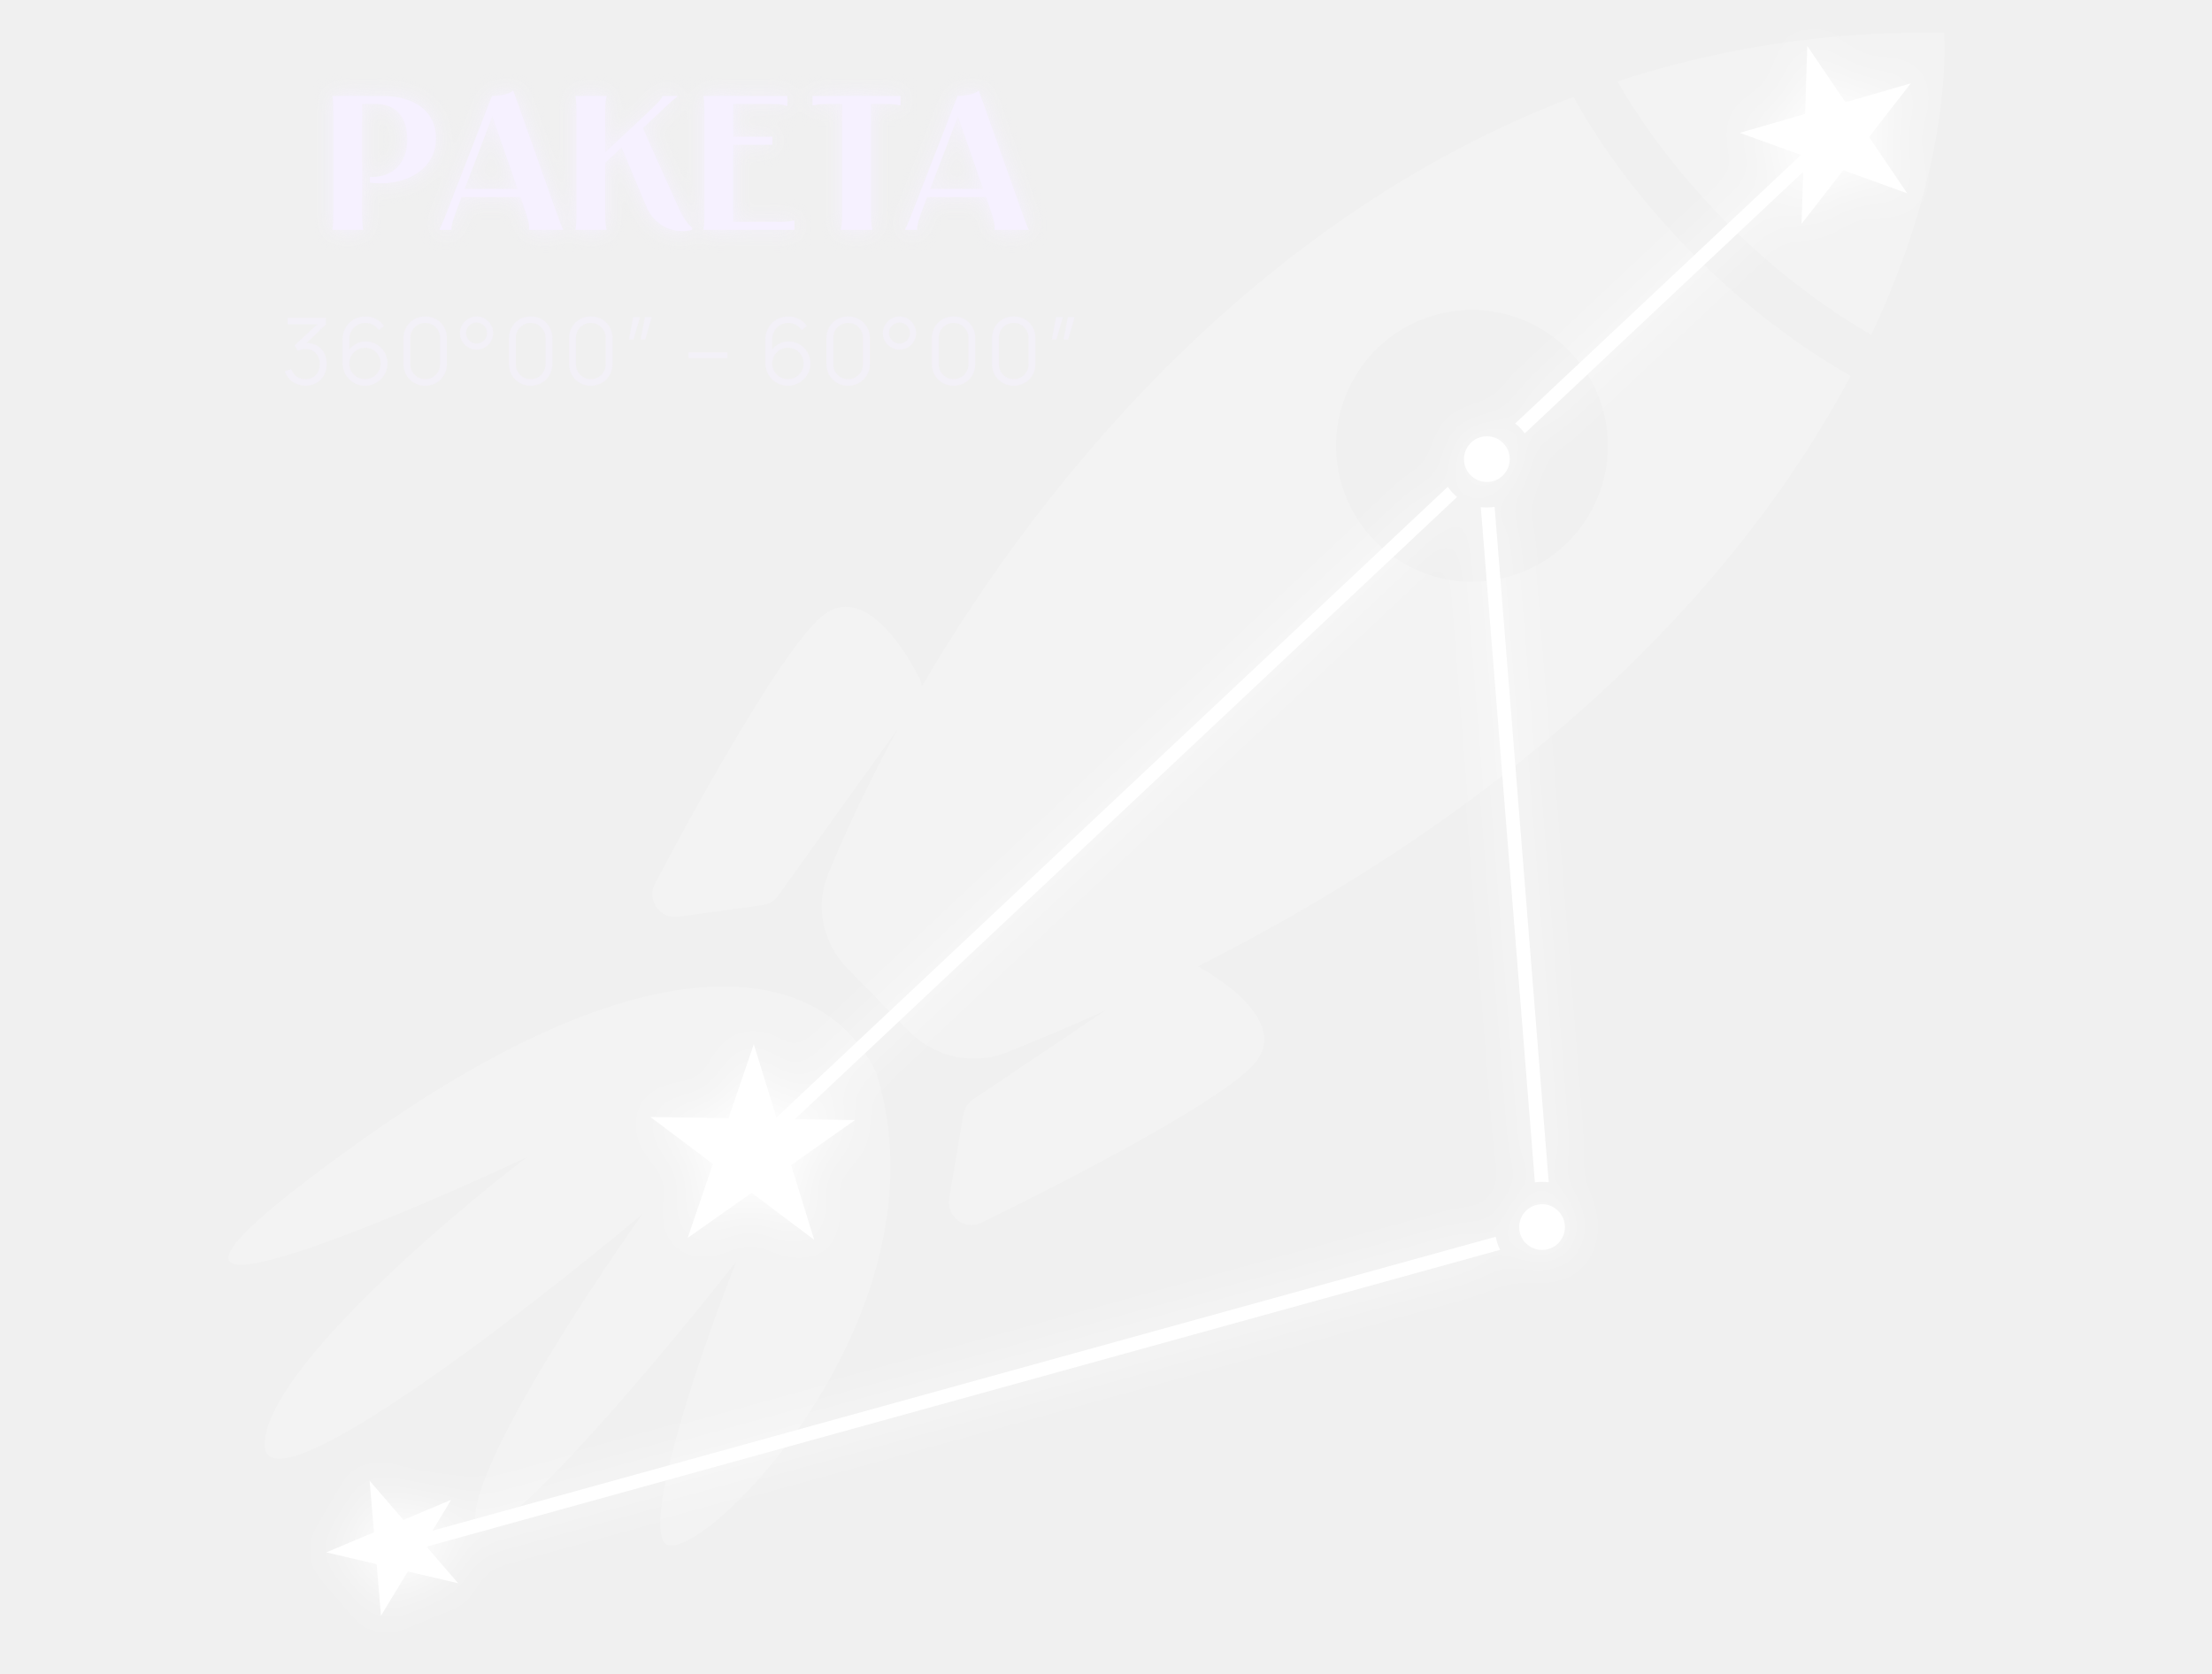
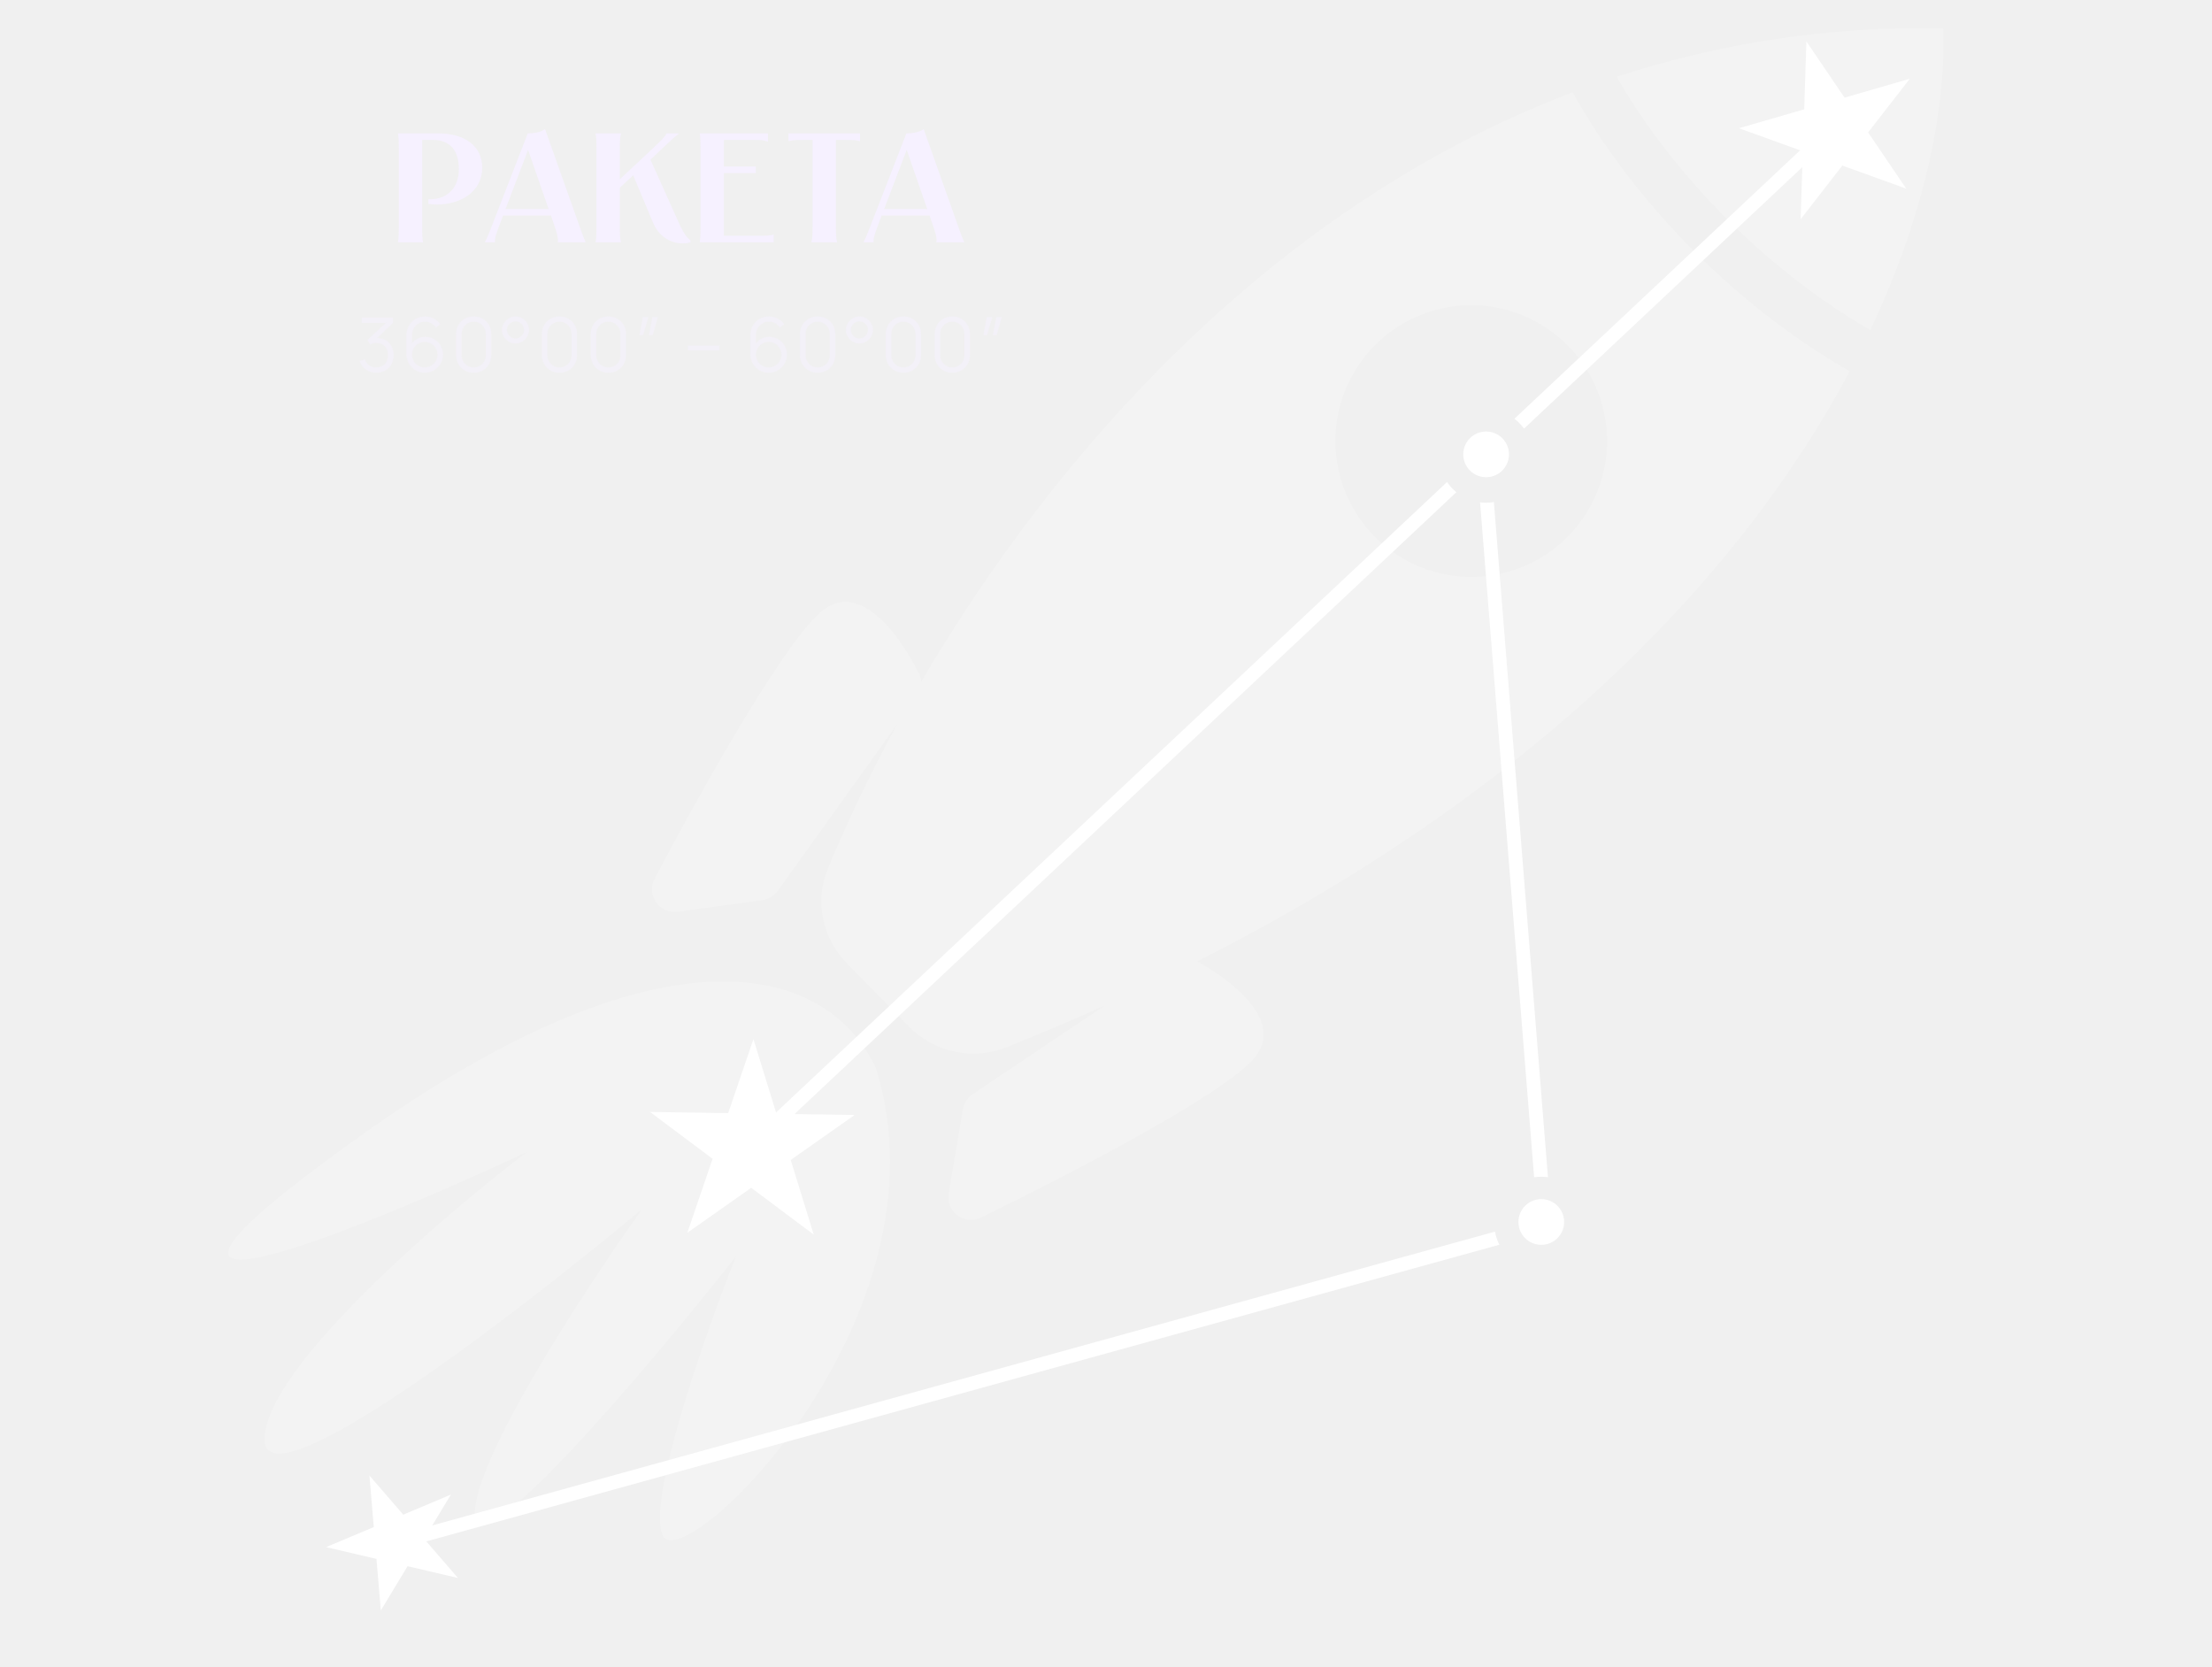
- <svg xmlns="http://www.w3.org/2000/svg" width="481" height="364" viewBox="0 0 481 364" fill="none">
+ <svg xmlns="http://www.w3.org/2000/svg" width="353" height="266" viewBox="0 0 353 266" fill="none">
  <g opacity="0.2">
-     <path d="M342.174 21.067C351.559 38.377 372.098 64.336 402.411 81.766C380.284 123.394 337.353 171.258 260.478 210.137C268.686 214.712 279.182 223.238 273.08 230.924C267.011 238.567 234.769 255.452 213.434 265.877C209.803 267.65 205.727 264.564 206.402 260.58L209.487 242.352C209.716 240.999 210.491 239.799 211.63 239.035L240.364 219.743C233.479 222.846 226.351 225.879 218.973 228.831C211.634 231.766 203.223 229.907 197.686 224.267L184.339 210.669C178.991 205.22 177.145 197.211 180.047 190.149C184.043 180.427 189.093 169.732 195.202 158.545L169.198 194.79C168.398 195.904 167.175 196.641 165.816 196.828L147.501 199.346C143.498 199.896 140.539 195.726 142.425 192.153C153.508 171.152 171.387 139.451 179.215 133.623C187.334 127.578 195.799 139.211 199.996 147.644C200.254 148.163 200.401 148.714 200.448 149.27C228.712 100.991 275.886 46.222 342.174 21.067ZM313.822 68.069C297.872 71.525 287.743 87.256 291.198 103.206C294.654 119.156 310.386 129.285 326.336 125.829C342.286 122.374 352.415 106.642 348.96 90.692C345.504 74.742 329.772 64.614 313.822 68.069ZM351.734 17.691C373.457 10.589 397.126 6.674 422.746 7.118C423.435 23.151 419.348 46.435 406.902 72.811C379.503 56.906 360.653 33.518 351.734 17.691Z" fill="white" />
-     <path d="M78.331 248.162C144.09 201.249 179.853 210.354 190.612 233.474C207.406 287.562 148.879 344.118 144.243 335.124C140.534 327.928 153.279 291.585 160.116 274.313C141.492 297.947 104.059 342.324 103.324 330.759C102.588 319.194 127.281 281.433 139.72 263.998C112.155 287.04 57.131 329.284 57.548 313.93C57.965 298.576 95.723 266.022 114.55 251.665C75.078 270.045 12.572 295.076 78.331 248.162Z" fill="white" />
+     <path d="M250.994 14.724C257.878 27.421 272.941 46.464 295.176 59.249C278.944 89.783 247.453 124.892 191.063 153.41C197.084 156.766 204.785 163.021 200.308 168.66C195.857 174.266 172.207 186.651 156.557 194.298C153.893 195.599 150.904 193.335 151.398 190.413L153.662 177.042C153.83 176.05 154.398 175.17 155.234 174.609L176.322 160.45C171.268 162.728 166.036 164.957 160.619 167.124C155.236 169.277 149.066 167.914 145.005 163.777L135.215 153.802C131.292 149.805 129.937 143.93 132.067 138.75C134.997 131.619 138.702 123.775 143.182 115.57L124.109 142.154C123.522 142.972 122.625 143.513 121.628 143.65L108.193 145.497C105.257 145.899 103.087 142.841 104.47 140.22C112.6 124.816 125.714 101.563 131.456 97.287C137.412 92.853 143.621 101.386 146.7 107.572C146.889 107.952 146.997 108.357 147.031 108.764C167.764 73.35 202.369 33.176 250.994 14.724ZM230.194 49.201C218.494 51.736 211.065 63.277 213.599 74.976C216.134 86.676 227.674 94.105 239.373 91.571C251.073 89.036 258.502 77.497 255.968 65.797C253.433 54.097 241.893 46.667 230.194 49.201ZM258.006 12.248C273.939 7.039 291.3 4.167 310.093 4.494C310.597 16.254 307.6 33.333 298.471 52.681C278.373 41.014 264.547 23.858 258.006 12.248Z" fill="white" />
+     <path d="M57.457 181.305C105.693 146.893 131.926 153.571 139.818 170.531C152.136 210.205 109.206 251.69 105.805 245.093C103.085 239.814 112.434 213.156 117.448 200.487C103.787 217.823 76.329 250.374 75.79 241.891C75.251 233.408 93.363 205.709 102.487 192.921C82.268 209.822 41.907 240.809 42.212 229.546C42.518 218.284 70.215 194.405 84.025 183.874C55.071 197.356 9.222 215.717 57.457 181.305Z" fill="white" />
  </g>
-   <g filter="url(#filter0_f_31_178)">
-     <path d="M80.373 321.999L87.728 330.513L98.098 326.148L92.273 335.774L99.628 344.288L88.674 341.724L82.849 351.349L81.903 340.138L70.949 337.574L81.319 333.21L80.373 321.999Z" fill="white" />
-     <path d="M185.927 243.562L172.027 253.349L177.039 269.593L163.436 259.397L149.535 269.184L155.028 253.096L141.425 242.9L158.423 243.153L163.917 227.065L168.929 243.309L185.927 243.562Z" fill="white" />
-     <path d="M414.722 42.036L400.816 37.014L391.743 48.687L392.222 33.91L378.316 28.888L392.518 24.777L392.998 10L401.296 22.237L415.498 18.126L406.424 29.799L414.722 42.036Z" fill="white" />
-     <circle cx="323.319" cy="99.84" r="4.972" fill="white" />
-     <path d="M325.253 268.934C325.428 269.943 325.752 270.9 326.2 271.784L81.499 339.437L80.7 336.547L325.253 268.934ZM336.771 257.1C336.287 257.03 335.791 256.992 335.287 256.992C334.769 256.992 334.259 257.031 333.762 257.105L322.001 110.283C322.422 110.336 322.851 110.367 323.287 110.367C323.873 110.367 324.446 110.314 325.005 110.219L336.771 257.1ZM314.825 105.852C315.386 106.688 316.068 107.435 316.845 108.07L164.627 251.085L162.572 248.899L314.825 105.852ZM396.127 33.585L331.562 94.242C330.976 93.426 330.273 92.699 329.476 92.089L394.072 31.399L396.127 33.585Z" fill="white" />
-     <circle cx="335.319" cy="266.84" r="4.972" fill="white" />
-   </g>
-   <path d="M80.373 321.999L87.728 330.513L98.098 326.148L92.273 335.774L99.628 344.288L88.674 341.724L82.849 351.349L81.903 340.138L70.949 337.574L81.319 333.21L80.373 321.999Z" fill="white" />
-   <path d="M185.927 243.562L172.027 253.349L177.039 269.593L163.436 259.397L149.535 269.184L155.028 253.096L141.425 242.9L158.423 243.153L163.917 227.065L168.929 243.309L185.927 243.562Z" fill="white" />
-   <path d="M414.722 42.036L400.816 37.014L391.743 48.687L392.222 33.91L378.316 28.888L392.518 24.777L392.998 10L401.296 22.237L415.498 18.126L406.424 29.799L414.722 42.036Z" fill="white" />
-   <circle cx="323.319" cy="99.84" r="4.972" fill="white" />
-   <path d="M325.253 268.934C325.428 269.943 325.752 270.9 326.2 271.784L81.499 339.437L80.7 336.547L325.253 268.934ZM336.771 257.1C336.287 257.03 335.791 256.992 335.287 256.992C334.769 256.992 334.259 257.031 333.762 257.105L322.001 110.283C322.422 110.336 322.851 110.367 323.287 110.367C323.873 110.367 324.446 110.314 325.005 110.219L336.771 257.1ZM314.825 105.852C315.386 106.688 316.068 107.435 316.845 108.07L164.627 251.085L162.572 248.899L314.825 105.852ZM396.127 33.585L331.562 94.242C330.976 93.426 330.273 92.699 329.476 92.089L394.072 31.399L396.127 33.585Z" fill="white" />
-   <circle cx="335.319" cy="266.84" r="4.972" fill="white" />
-   <g filter="url(#filter1_f_31_178)">
-     <path d="M83.069 20.869C90.266 20.869 94.801 24.322 94.801 30.064C94.801 36.554 88.893 39.882 82.694 39.882C81.945 39.882 81.155 39.799 80.406 39.716L80.406 38.468L80.947 38.468C85.398 38.468 88.56 35.514 88.56 30.397C88.56 25.404 86.147 22.617 81.696 22.617L78.742 22.617L78.742 45.624C78.742 48.245 78.784 48.744 78.95 49.826L78.95 49.992L72.293 49.992L72.293 49.826C72.46 48.744 72.501 48.245 72.501 45.624L72.501 25.238C72.501 22.617 72.46 22.117 72.293 21.036L72.293 20.869L83.069 20.869ZM106.983 20.869C108.481 20.869 110.52 20.578 111.601 19.704L120.796 45.624C122.002 49.077 122.294 49.576 122.419 49.826L122.419 49.992L115.013 49.992L115.013 49.826C115.013 49.576 115.346 49.077 114.139 45.624L113.182 42.836L100.368 42.836L99.328 45.624C97.997 49.077 98.205 49.576 98.205 49.826L98.205 49.992L95.584 49.992L95.584 49.826C95.709 49.576 96.042 49.077 97.373 45.624L106.983 20.869ZM101.034 41.089L112.558 41.089L107.067 25.279L101.034 41.089ZM125.148 20.869L131.888 20.869L131.888 21.036C131.638 22.117 131.597 22.617 131.597 25.238L131.597 33.142L140.042 25.238C142.58 22.866 143.995 21.41 143.995 21.036L143.995 20.869L147.281 20.869L147.281 21.036C146.158 21.826 145.118 22.866 142.58 25.238L139.793 27.9L147.365 44.75C148.738 47.829 149.611 48.744 150.485 49.493L150.485 49.992C146.865 50.99 142.414 49.368 140.5 44.791L135.175 32.061L131.597 35.389L131.597 45.624C131.597 48.245 131.638 48.744 131.888 49.826L131.888 49.992L125.148 49.992L125.148 49.826C125.315 48.744 125.356 48.245 125.356 45.624L125.356 25.238C125.356 22.617 125.315 22.117 125.148 21.036L125.148 20.869ZM152.977 20.869L171.2 20.869L171.2 23.033L171.033 23.033C169.952 22.617 169.328 22.617 167.247 22.617L159.426 22.617L159.426 29.731L167.955 29.731L167.955 31.478L159.426 31.478L159.426 48.245L168.787 48.245C170.992 48.245 171.491 48.203 172.573 47.953L172.739 47.953L172.739 49.992L152.977 49.992L152.977 49.826C153.144 48.744 153.185 48.245 153.185 45.624L153.185 25.238C153.185 22.617 153.144 22.117 152.977 21.036L152.977 20.869ZM176.688 20.869L195.826 20.869L195.826 22.908L195.66 22.908C194.578 22.658 194.079 22.617 191.874 22.617L189.378 22.617L189.378 45.624C189.378 48.161 189.419 48.619 189.627 49.618L189.669 49.826L189.669 49.992L182.846 49.992L182.846 49.826L182.887 49.618C183.095 48.619 183.137 48.161 183.137 45.624L183.137 22.617L180.641 22.617C178.436 22.617 177.936 22.658 176.855 22.908L176.688 22.908L176.688 20.869ZM208.224 20.869C209.722 20.869 211.76 20.578 212.842 19.704L222.037 45.624C223.243 49.077 223.534 49.576 223.659 49.826L223.659 49.992L216.254 49.992L216.254 49.826C216.254 49.576 216.587 49.077 215.38 45.624L214.423 42.836L201.609 42.836L200.569 45.624C199.238 49.077 199.446 49.576 199.446 49.826L199.446 49.992L196.825 49.992L196.825 49.826C196.949 49.576 197.282 49.077 198.614 45.624L208.224 20.869ZM202.275 41.089L213.799 41.089L208.307 25.279L202.275 41.089Z" fill="#F6F1FF" />
-   </g>
-   <path d="M83.069 20.869C90.266 20.869 94.801 24.322 94.801 30.064C94.801 36.554 88.893 39.882 82.694 39.882C81.945 39.882 81.155 39.799 80.406 39.716L80.406 38.468L80.947 38.468C85.398 38.468 88.56 35.514 88.56 30.397C88.56 25.404 86.147 22.617 81.696 22.617L78.742 22.617L78.742 45.624C78.742 48.245 78.784 48.744 78.95 49.826L78.95 49.992L72.293 49.992L72.293 49.826C72.46 48.744 72.501 48.245 72.501 45.624L72.501 25.238C72.501 22.617 72.46 22.117 72.293 21.036L72.293 20.869L83.069 20.869ZM106.983 20.869C108.481 20.869 110.52 20.578 111.601 19.704L120.796 45.624C122.002 49.077 122.294 49.576 122.419 49.826L122.419 49.992L115.013 49.992L115.013 49.826C115.013 49.576 115.346 49.077 114.139 45.624L113.182 42.836L100.368 42.836L99.328 45.624C97.997 49.077 98.205 49.576 98.205 49.826L98.205 49.992L95.584 49.992L95.584 49.826C95.709 49.576 96.042 49.077 97.373 45.624L106.983 20.869ZM101.034 41.089L112.558 41.089L107.067 25.279L101.034 41.089ZM125.148 20.869L131.888 20.869L131.888 21.036C131.638 22.117 131.597 22.617 131.597 25.238L131.597 33.142L140.042 25.238C142.58 22.866 143.995 21.41 143.995 21.036L143.995 20.869L147.281 20.869L147.281 21.036C146.158 21.826 145.118 22.866 142.58 25.238L139.793 27.9L147.365 44.75C148.738 47.829 149.611 48.744 150.485 49.493L150.485 49.992C146.865 50.99 142.414 49.368 140.5 44.791L135.175 32.061L131.597 35.389L131.597 45.624C131.597 48.245 131.638 48.744 131.888 49.826L131.888 49.992L125.148 49.992L125.148 49.826C125.315 48.744 125.356 48.245 125.356 45.624L125.356 25.238C125.356 22.617 125.315 22.117 125.148 21.036L125.148 20.869ZM152.977 20.869L171.2 20.869L171.2 23.033L171.033 23.033C169.952 22.617 169.328 22.617 167.247 22.617L159.426 22.617L159.426 29.731L167.955 29.731L167.955 31.478L159.426 31.478L159.426 48.245L168.787 48.245C170.992 48.245 171.491 48.203 172.573 47.953L172.739 47.953L172.739 49.992L152.977 49.992L152.977 49.826C153.144 48.744 153.185 48.245 153.185 45.624L153.185 25.238C153.185 22.617 153.144 22.117 152.977 21.036L152.977 20.869ZM176.688 20.869L195.826 20.869L195.826 22.908L195.66 22.908C194.578 22.658 194.079 22.617 191.874 22.617L189.378 22.617L189.378 45.624C189.378 48.161 189.419 48.619 189.627 49.618L189.669 49.826L189.669 49.992L182.846 49.992L182.846 49.826L182.887 49.618C183.095 48.619 183.137 48.161 183.137 45.624L183.137 22.617L180.641 22.617C178.436 22.617 177.936 22.658 176.855 22.908L176.688 22.908L176.688 20.869ZM208.224 20.869C209.722 20.869 211.76 20.578 212.842 19.704L222.037 45.624C223.243 49.077 223.534 49.576 223.659 49.826L223.659 49.992L216.254 49.992L216.254 49.826C216.254 49.576 216.587 49.077 215.38 45.624L214.423 42.836L201.609 42.836L200.569 45.624C199.238 49.077 199.446 49.576 199.446 49.826L199.446 49.992L196.825 49.992L196.825 49.826C196.949 49.576 197.282 49.077 198.614 45.624L208.224 20.869ZM202.275 41.089L213.799 41.089L208.307 25.279L202.275 41.089Z" fill="#F6F1FF" />
-   <path opacity="0.5" d="M66.441 83.872C64.29 83.872 62.561 82.666 61.947 80.706L63.355 80.283C63.837 81.721 65.034 82.475 66.421 82.445C68.351 82.404 69.527 81.108 69.527 79.168C69.527 77.197 68.271 75.89 66.401 75.89C65.878 75.89 65.265 76.051 64.772 76.292L64.028 75.116L68.994 70.522L62.52 70.522L62.52 69.105L70.884 69.105L70.884 70.542L66.652 74.594C69.276 74.573 71.055 76.463 71.055 79.168C71.055 81.952 69.105 83.872 66.441 83.872ZM79.364 83.882C76.639 83.882 74.468 81.711 74.468 78.886L74.468 73.87C74.468 70.964 76.609 68.813 79.474 68.813C81.123 68.813 82.601 69.577 83.505 70.874L82.369 71.809C81.756 70.854 80.671 70.221 79.474 70.221C77.433 70.221 75.966 71.869 75.966 73.739L75.966 75.961C76.82 74.915 78.087 74.252 79.504 74.252C82.188 74.252 84.269 76.363 84.269 79.047C84.269 81.721 82.048 83.882 79.364 83.882ZM79.364 82.445C81.254 82.445 82.782 80.937 82.782 79.047C82.782 77.157 81.264 75.629 79.374 75.629C77.484 75.629 75.966 77.157 75.966 79.047C75.966 80.917 77.474 82.445 79.364 82.445ZM92.465 83.882C89.781 83.882 87.74 81.841 87.74 79.157L87.74 73.528C87.74 70.844 89.781 68.803 92.465 68.803C95.149 68.803 97.19 70.844 97.19 73.528L97.19 79.157C97.19 81.841 95.149 83.882 92.465 83.882ZM92.465 82.455C94.244 82.455 95.692 81.007 95.692 79.228L95.692 73.457C95.692 71.668 94.244 70.221 92.465 70.221C90.685 70.221 89.238 71.668 89.238 73.457L89.238 79.228C89.238 81.007 90.685 82.455 92.465 82.455ZM103.63 76.041C101.64 76.041 100.011 74.433 100.011 72.422C100.011 70.452 101.7 68.803 103.63 68.803C105.621 68.803 107.25 70.412 107.25 72.422C107.25 74.433 105.621 76.041 103.63 76.041ZM103.63 74.704C104.867 74.704 105.912 73.659 105.912 72.422C105.912 71.186 104.867 70.14 103.63 70.14C102.394 70.14 101.349 71.186 101.349 72.422C101.349 73.659 102.394 74.704 103.63 74.704ZM115.396 83.882C112.712 83.882 110.671 81.841 110.671 79.157L110.671 73.528C110.671 70.844 112.712 68.803 115.396 68.803C118.08 68.803 120.121 70.844 120.121 73.528L120.121 79.157C120.121 81.841 118.08 83.882 115.396 83.882ZM115.396 82.455C117.176 82.455 118.623 81.007 118.623 79.228L118.623 73.457C118.623 71.668 117.176 70.221 115.396 70.221C113.617 70.221 112.169 71.668 112.169 73.457L112.169 79.228C112.169 81.007 113.617 82.455 115.396 82.455ZM128.472 83.882C125.788 83.882 123.747 81.841 123.747 79.157L123.747 73.528C123.747 70.844 125.788 68.803 128.472 68.803C131.156 68.803 133.197 70.844 133.197 73.528L133.197 79.157C133.197 81.841 131.156 83.882 128.472 83.882ZM128.472 82.455C130.251 82.455 131.699 81.007 131.699 79.228L131.699 73.457C131.699 71.668 130.251 70.221 128.472 70.221C126.693 70.221 125.245 71.668 125.245 73.457L125.245 79.228C125.245 81.007 126.693 82.455 128.472 82.455ZM137.687 68.974L139.175 68.974L137.768 73.799L136.753 73.799L137.687 68.974ZM140.241 68.974L141.729 68.974L140.321 73.799L139.306 73.799L140.241 68.974ZM149.736 77.881L149.736 76.614L158.18 76.614L158.18 77.881L149.736 77.881ZM171.324 83.882C168.6 83.882 166.428 81.711 166.428 78.886L166.428 73.87C166.428 70.964 168.57 68.813 171.435 68.813C173.083 68.813 174.561 69.577 175.466 70.874L174.33 71.809C173.717 70.854 172.631 70.22 171.435 70.22C169.394 70.22 167.926 71.869 167.926 73.739L167.926 75.961C168.781 74.915 170.048 74.252 171.465 74.252C174.149 74.252 176.23 76.363 176.23 79.047C176.23 81.721 174.008 83.882 171.324 83.882ZM171.324 82.445C173.214 82.445 174.742 80.937 174.742 79.047C174.742 77.157 173.224 75.629 171.334 75.629C169.444 75.629 167.926 77.157 167.926 79.047C167.926 80.917 169.434 82.445 171.324 82.445ZM184.425 83.882C181.741 83.882 179.701 81.841 179.701 79.157L179.701 73.528C179.701 70.844 181.741 68.803 184.425 68.803C187.11 68.803 189.15 70.844 189.15 73.528L189.15 79.157C189.15 81.841 187.11 83.882 184.425 83.882ZM184.425 82.455C186.205 82.455 187.652 81.007 187.652 79.228L187.652 73.457C187.652 71.668 186.205 70.22 184.425 70.22C182.646 70.22 181.198 71.668 181.198 73.457L181.198 79.228C181.198 81.007 182.646 82.455 184.425 82.455ZM195.591 76.041C193.601 76.041 191.972 74.433 191.972 72.422C191.972 70.452 193.661 68.803 195.591 68.803C197.582 68.803 199.21 70.411 199.21 72.422C199.21 74.433 197.582 76.041 195.591 76.041ZM195.591 74.704C196.828 74.704 197.873 73.659 197.873 72.422C197.873 71.186 196.828 70.14 195.591 70.14C194.355 70.14 193.309 71.186 193.309 72.422C193.309 73.659 194.355 74.704 195.591 74.704ZM207.357 83.882C204.673 83.882 202.632 81.841 202.632 79.157L202.632 73.528C202.632 70.844 204.673 68.803 207.357 68.803C210.041 68.803 212.082 70.844 212.082 73.528L212.082 79.157C212.082 81.841 210.041 83.882 207.357 83.882ZM207.357 82.455C209.136 82.455 210.584 81.007 210.584 79.228L210.584 73.457C210.584 71.668 209.136 70.22 207.357 70.22C205.578 70.22 204.13 71.668 204.13 73.457L204.13 79.228C204.13 81.007 205.578 82.455 207.357 82.455ZM220.433 83.882C217.749 83.882 215.708 81.841 215.708 79.157L215.708 73.528C215.708 70.844 217.749 68.803 220.433 68.803C223.117 68.803 225.157 70.844 225.157 73.528L225.157 79.157C225.157 81.841 223.117 83.882 220.433 83.882ZM220.433 82.455C222.212 82.455 223.66 81.007 223.66 79.228L223.66 73.457C223.66 71.668 222.212 70.22 220.433 70.22C218.653 70.22 217.206 71.668 217.206 73.457L217.206 79.228C217.206 81.007 218.653 82.455 220.433 82.455ZM229.648 68.974L231.136 68.974L229.729 73.799L228.713 73.799L229.648 68.974ZM232.202 68.974L233.689 68.974L232.282 73.799L231.267 73.799L232.202 68.974Z" fill="#F6F1FF" />
-   <defs>
-     <filter id="filter0_f_31_178" x="60.949" y="0" width="364.549" height="361.349" filterUnits="userSpaceOnUse" color-interpolation-filters="sRGB">
-       <feFlood flood-opacity="0" result="BackgroundImageFix" />
-       <feBlend mode="normal" in="SourceGraphic" in2="BackgroundImageFix" result="shape" />
-       <feGaussianBlur stdDeviation="5" result="effect1_foregroundBlur_31_178" />
-     </filter>
-     <filter id="filter1_f_31_178" x="68.293" y="15.704" width="159.366" height="39.286" filterUnits="userSpaceOnUse" color-interpolation-filters="sRGB">
-       <feFlood flood-opacity="0" result="BackgroundImageFix" />
-       <feBlend mode="normal" in="SourceGraphic" in2="BackgroundImageFix" result="shape" />
-       <feGaussianBlur stdDeviation="2" result="effect1_foregroundBlur_31_178" />
-     </filter>
-   </defs>
+   <path d="M58.955 235.465L64.35 241.711L71.957 238.509L67.684 245.57L73.079 251.815L65.044 249.934L60.772 256.995L60.078 248.771L52.042 246.89L59.649 243.689L58.955 235.465Z" fill="white" />
+   <path d="M136.381 177.931L126.185 185.109L129.861 197.025L119.883 189.546L109.687 196.725L113.716 184.924L103.738 177.445L116.207 177.63L120.236 165.829L123.913 177.745L136.381 177.931Z" fill="white" />
+   <path d="M304.207 30.107L294.007 26.423L287.351 34.986L287.703 24.146L277.503 20.462L287.92 17.447L288.272 6.608L294.359 15.584L304.776 12.568L298.12 21.131L304.207 30.107Z" fill="white" />
+   <circle cx="237.161" cy="72.507" r="3.647" fill="white" />
+   <path d="M238.58 196.542C238.708 197.282 238.946 197.984 239.275 198.633L59.781 248.258L59.195 246.136L238.58 196.542ZM247.028 187.861C246.673 187.809 246.31 187.782 245.94 187.782C245.56 187.782 245.186 187.81 244.821 187.865L236.194 80.167C236.503 80.206 236.818 80.228 237.137 80.228C237.567 80.228 237.988 80.19 238.398 80.12L247.028 187.861ZM230.93 76.918C231.342 77.531 231.843 78.079 232.413 78.545L120.757 183.449L120.004 182.647L119.25 181.845L230.93 76.918ZM289.814 23.106L290.567 23.908L243.209 68.401C242.778 67.802 242.262 67.27 241.677 66.822L289.06 22.304L289.814 23.106Z" fill="white" />
+   <circle cx="245.964" cy="195.005" r="3.647" fill="white" />
+   <path d="M69.951 21.289C74.247 21.289 76.953 23.35 76.953 26.777C76.953 30.65 73.427 32.637 69.728 32.637C69.281 32.637 68.809 32.587 68.362 32.537L68.362 31.793L68.685 31.793C71.341 31.793 73.229 30.03 73.229 26.976C73.229 23.996 71.788 22.332 69.132 22.332L67.369 22.332L67.369 36.063C67.369 37.627 67.394 37.925 67.493 38.571L67.493 38.67L63.52 38.67L63.52 38.571C63.619 37.925 63.644 37.627 63.644 36.063L63.644 23.897C63.644 22.332 63.619 22.034 63.52 21.389L63.52 21.289L69.951 21.289ZM84.224 21.289C85.118 21.289 86.334 21.116 86.98 20.594L92.467 36.063C93.188 38.124 93.361 38.422 93.436 38.571L93.436 38.67L89.016 38.67L89.016 38.571C89.016 38.422 89.215 38.124 88.495 36.063L87.924 34.4L80.276 34.4L79.655 36.063C78.861 38.124 78.985 38.422 78.985 38.571L78.985 38.67L77.42 38.67L77.42 38.571C77.495 38.422 77.694 38.124 78.488 36.063L84.224 21.289ZM80.673 33.357L87.551 33.357L84.273 23.921L80.673 33.357ZM95.065 21.289L99.087 21.289L99.087 21.389C98.938 22.034 98.913 22.332 98.913 23.896L98.913 28.614L103.954 23.896C105.469 22.481 106.313 21.612 106.313 21.389L106.313 21.289L108.274 21.289L108.274 21.389C107.604 21.86 106.983 22.481 105.469 23.896L103.805 25.486L108.324 35.542C109.143 37.379 109.665 37.925 110.186 38.372L110.186 38.67C108.026 39.266 105.369 38.298 104.227 35.567L101.049 27.969L98.913 29.955L98.913 36.063C98.913 37.627 98.938 37.925 99.087 38.571L99.087 38.67L95.065 38.67L95.065 38.571C95.164 37.925 95.189 37.627 95.189 36.063L95.189 23.896C95.189 22.332 95.164 22.034 95.065 21.389L95.065 21.289ZM111.674 21.289L122.549 21.289L122.549 22.581L122.45 22.581C121.804 22.332 121.432 22.332 120.19 22.332L115.522 22.332L115.522 26.578L120.613 26.578L120.613 27.621L115.522 27.621L115.522 37.627L121.109 37.627C122.425 37.627 122.723 37.603 123.369 37.454L123.468 37.454L123.468 38.67L111.674 38.67L111.674 38.571C111.773 37.925 111.798 37.627 111.798 36.063L111.798 23.896C111.798 22.332 111.773 22.034 111.674 21.389L111.674 21.289ZM125.825 21.289L137.247 21.289L137.247 22.506L137.147 22.506C136.502 22.357 136.204 22.332 134.888 22.332L133.398 22.332L133.398 36.063C133.398 37.578 133.423 37.851 133.547 38.447L133.572 38.571L133.572 38.67L129.5 38.67L129.5 38.571L129.525 38.447C129.649 37.851 129.674 37.578 129.674 36.063L129.674 22.332L128.184 22.332C126.868 22.332 126.57 22.357 125.924 22.506L125.825 22.506L125.825 21.289ZM144.646 21.289C145.54 21.289 146.757 21.116 147.402 20.594L152.89 36.063C153.61 38.124 153.784 38.422 153.858 38.571L153.858 38.67L149.438 38.67L149.438 38.571C149.438 38.422 149.637 38.124 148.917 36.063L148.346 34.4L140.698 34.4L140.077 36.063C139.283 38.124 139.407 38.422 139.407 38.571L139.407 38.67L137.843 38.67L137.843 38.571C137.917 38.422 138.116 38.124 138.91 36.063L144.646 21.289ZM141.095 33.357L147.973 33.357L144.696 23.921L141.095 33.357Z" fill="#F6F1FF" />
+   <path opacity="0.5" d="M60.067 59.485C58.783 59.485 57.751 58.765 57.385 57.595L58.225 57.343C58.513 58.201 59.227 58.651 60.055 58.633C61.207 58.609 61.909 57.835 61.909 56.677C61.909 55.501 61.159 54.721 60.043 54.721C59.731 54.721 59.365 54.817 59.071 54.961L58.627 54.259L61.591 51.517L57.727 51.517L57.727 50.671L62.719 50.671L62.719 51.529L60.193 53.947C61.759 53.935 62.821 55.063 62.821 56.677C62.821 58.339 61.657 59.485 60.067 59.485ZM67.779 59.491C66.153 59.491 64.858 58.195 64.858 56.509L64.858 53.515C64.858 51.781 66.135 50.497 67.846 50.497C68.829 50.497 69.712 50.953 70.251 51.727L69.573 52.285C69.207 51.715 68.559 51.337 67.846 51.337C66.627 51.337 65.751 52.321 65.751 53.437L65.751 54.763C66.261 54.139 67.017 53.743 67.864 53.743C69.466 53.743 70.707 55.003 70.707 56.605C70.707 58.201 69.382 59.491 67.779 59.491ZM67.779 58.633C68.907 58.633 69.82 57.733 69.82 56.605C69.82 55.477 68.913 54.565 67.785 54.565C66.657 54.565 65.751 55.477 65.751 56.605C65.751 57.721 66.651 58.633 67.779 58.633ZM75.599 59.491C73.997 59.491 72.779 58.273 72.779 56.671L72.779 53.311C72.779 51.709 73.997 50.491 75.599 50.491C77.201 50.491 78.419 51.709 78.419 53.311L78.419 56.671C78.419 58.273 77.201 59.491 75.599 59.491ZM75.599 58.639C76.661 58.639 77.525 57.775 77.525 56.713L77.525 53.269C77.525 52.201 76.661 51.337 75.599 51.337C74.537 51.337 73.673 52.201 73.673 53.269L73.673 56.713C73.673 57.775 74.537 58.639 75.599 58.639ZM82.263 54.811C81.075 54.811 80.103 53.851 80.103 52.651C80.103 51.475 81.111 50.491 82.263 50.491C83.451 50.491 84.423 51.451 84.423 52.651C84.423 53.851 83.451 54.811 82.263 54.811ZM82.263 54.013C83.001 54.013 83.625 53.389 83.625 52.651C83.625 51.913 83.001 51.289 82.263 51.289C81.525 51.289 80.901 51.913 80.901 52.651C80.901 53.389 81.525 54.013 82.263 54.013ZM89.285 59.491C87.683 59.491 86.465 58.273 86.465 56.671L86.465 53.311C86.465 51.709 87.683 50.491 89.285 50.491C90.887 50.491 92.105 51.709 92.105 53.311L92.105 56.671C92.105 58.273 90.887 59.491 89.285 59.491ZM89.285 58.639C90.347 58.639 91.211 57.775 91.211 56.713L91.211 53.269C91.211 52.201 90.347 51.337 89.285 51.337C88.223 51.337 87.359 52.201 87.359 53.269L87.359 56.713C87.359 57.775 88.223 58.639 89.285 58.639ZM97.09 59.491C95.488 59.491 94.27 58.273 94.27 56.671L94.27 53.311C94.27 51.709 95.488 50.491 97.09 50.491C98.692 50.491 99.91 51.709 99.91 53.311L99.91 56.671C99.91 58.273 98.692 59.491 97.09 59.491ZM97.09 58.639C98.152 58.639 99.016 57.775 99.016 56.713L99.016 53.269C99.016 52.201 98.152 51.337 97.09 51.337C96.028 51.337 95.164 52.201 95.164 53.269L95.164 56.713C95.164 57.775 96.028 58.639 97.09 58.639ZM102.59 50.593L103.478 50.593L102.638 53.473L102.032 53.473L102.59 50.593ZM104.114 50.593L105.002 50.593L104.162 53.473L103.556 53.473L104.114 50.593ZM109.781 55.909L109.781 55.153L114.821 55.153L114.821 55.909L109.781 55.909ZM122.666 59.491C121.04 59.491 119.744 58.195 119.744 56.509L119.744 53.515C119.744 51.781 121.022 50.497 122.732 50.497C123.716 50.497 124.598 50.953 125.138 51.727L124.46 52.285C124.094 51.715 123.446 51.337 122.732 51.337C121.514 51.337 120.638 52.321 120.638 53.437L120.638 54.763C121.148 54.139 121.904 53.743 122.75 53.743C124.352 53.743 125.594 55.003 125.594 56.605C125.594 58.201 124.268 59.491 122.666 59.491ZM122.666 58.633C123.794 58.633 124.706 57.733 124.706 56.605C124.706 55.477 123.8 54.565 122.672 54.565C121.544 54.565 120.638 55.477 120.638 56.605C120.638 57.721 121.538 58.633 122.666 58.633ZM130.485 59.491C128.883 59.491 127.665 58.273 127.665 56.671L127.665 53.311C127.665 51.709 128.883 50.491 130.485 50.491C132.087 50.491 133.305 51.709 133.305 53.311L133.305 56.671C133.305 58.273 132.087 59.491 130.485 59.491ZM130.485 58.639C131.547 58.639 132.411 57.775 132.411 56.713L132.411 53.269C132.411 52.201 131.547 51.337 130.485 51.337C129.423 51.337 128.559 52.201 128.559 53.269L128.559 56.713C128.559 57.775 129.423 58.639 130.485 58.639ZM137.149 54.811C135.961 54.811 134.989 53.851 134.989 52.651C134.989 51.475 135.997 50.491 137.149 50.491C138.337 50.491 139.309 51.451 139.309 52.651C139.309 53.851 138.337 54.811 137.149 54.811ZM137.149 54.013C137.887 54.013 138.511 53.389 138.511 52.651C138.511 51.913 137.887 51.289 137.149 51.289C136.411 51.289 135.787 51.913 135.787 52.651C135.787 53.389 136.411 54.013 137.149 54.013ZM144.172 59.491C142.57 59.491 141.352 58.273 141.352 56.671L141.352 53.311C141.352 51.709 142.57 50.491 144.172 50.491C145.774 50.491 146.992 51.709 146.992 53.311L146.992 56.671C146.992 58.273 145.774 59.491 144.172 59.491ZM144.172 58.639C145.234 58.639 146.098 57.775 146.098 56.713L146.098 53.269C146.098 52.201 145.234 51.337 144.172 51.337C143.11 51.337 142.246 52.201 142.246 53.269L142.246 56.713C142.246 57.775 143.11 58.639 144.172 58.639ZM151.976 59.491C150.374 59.491 149.156 58.273 149.156 56.671L149.156 53.311C149.156 51.709 150.374 50.491 151.976 50.491C153.578 50.491 154.796 51.709 154.796 53.311L154.796 56.671C154.796 58.273 153.578 59.491 151.976 59.491ZM151.976 58.639C153.038 58.639 153.902 57.775 153.902 56.713L153.902 53.269C153.902 52.201 153.038 51.337 151.976 51.337C150.914 51.337 150.05 52.201 150.05 53.269L150.05 56.713C150.05 57.775 150.914 58.639 151.976 58.639ZM157.476 50.593L158.364 50.593L157.524 53.473L156.918 53.473L157.476 50.593ZM159 50.593L159.888 50.593L159.048 53.473L158.442 53.473L159 50.593Z" fill="#F6F1FF" />
</svg>
